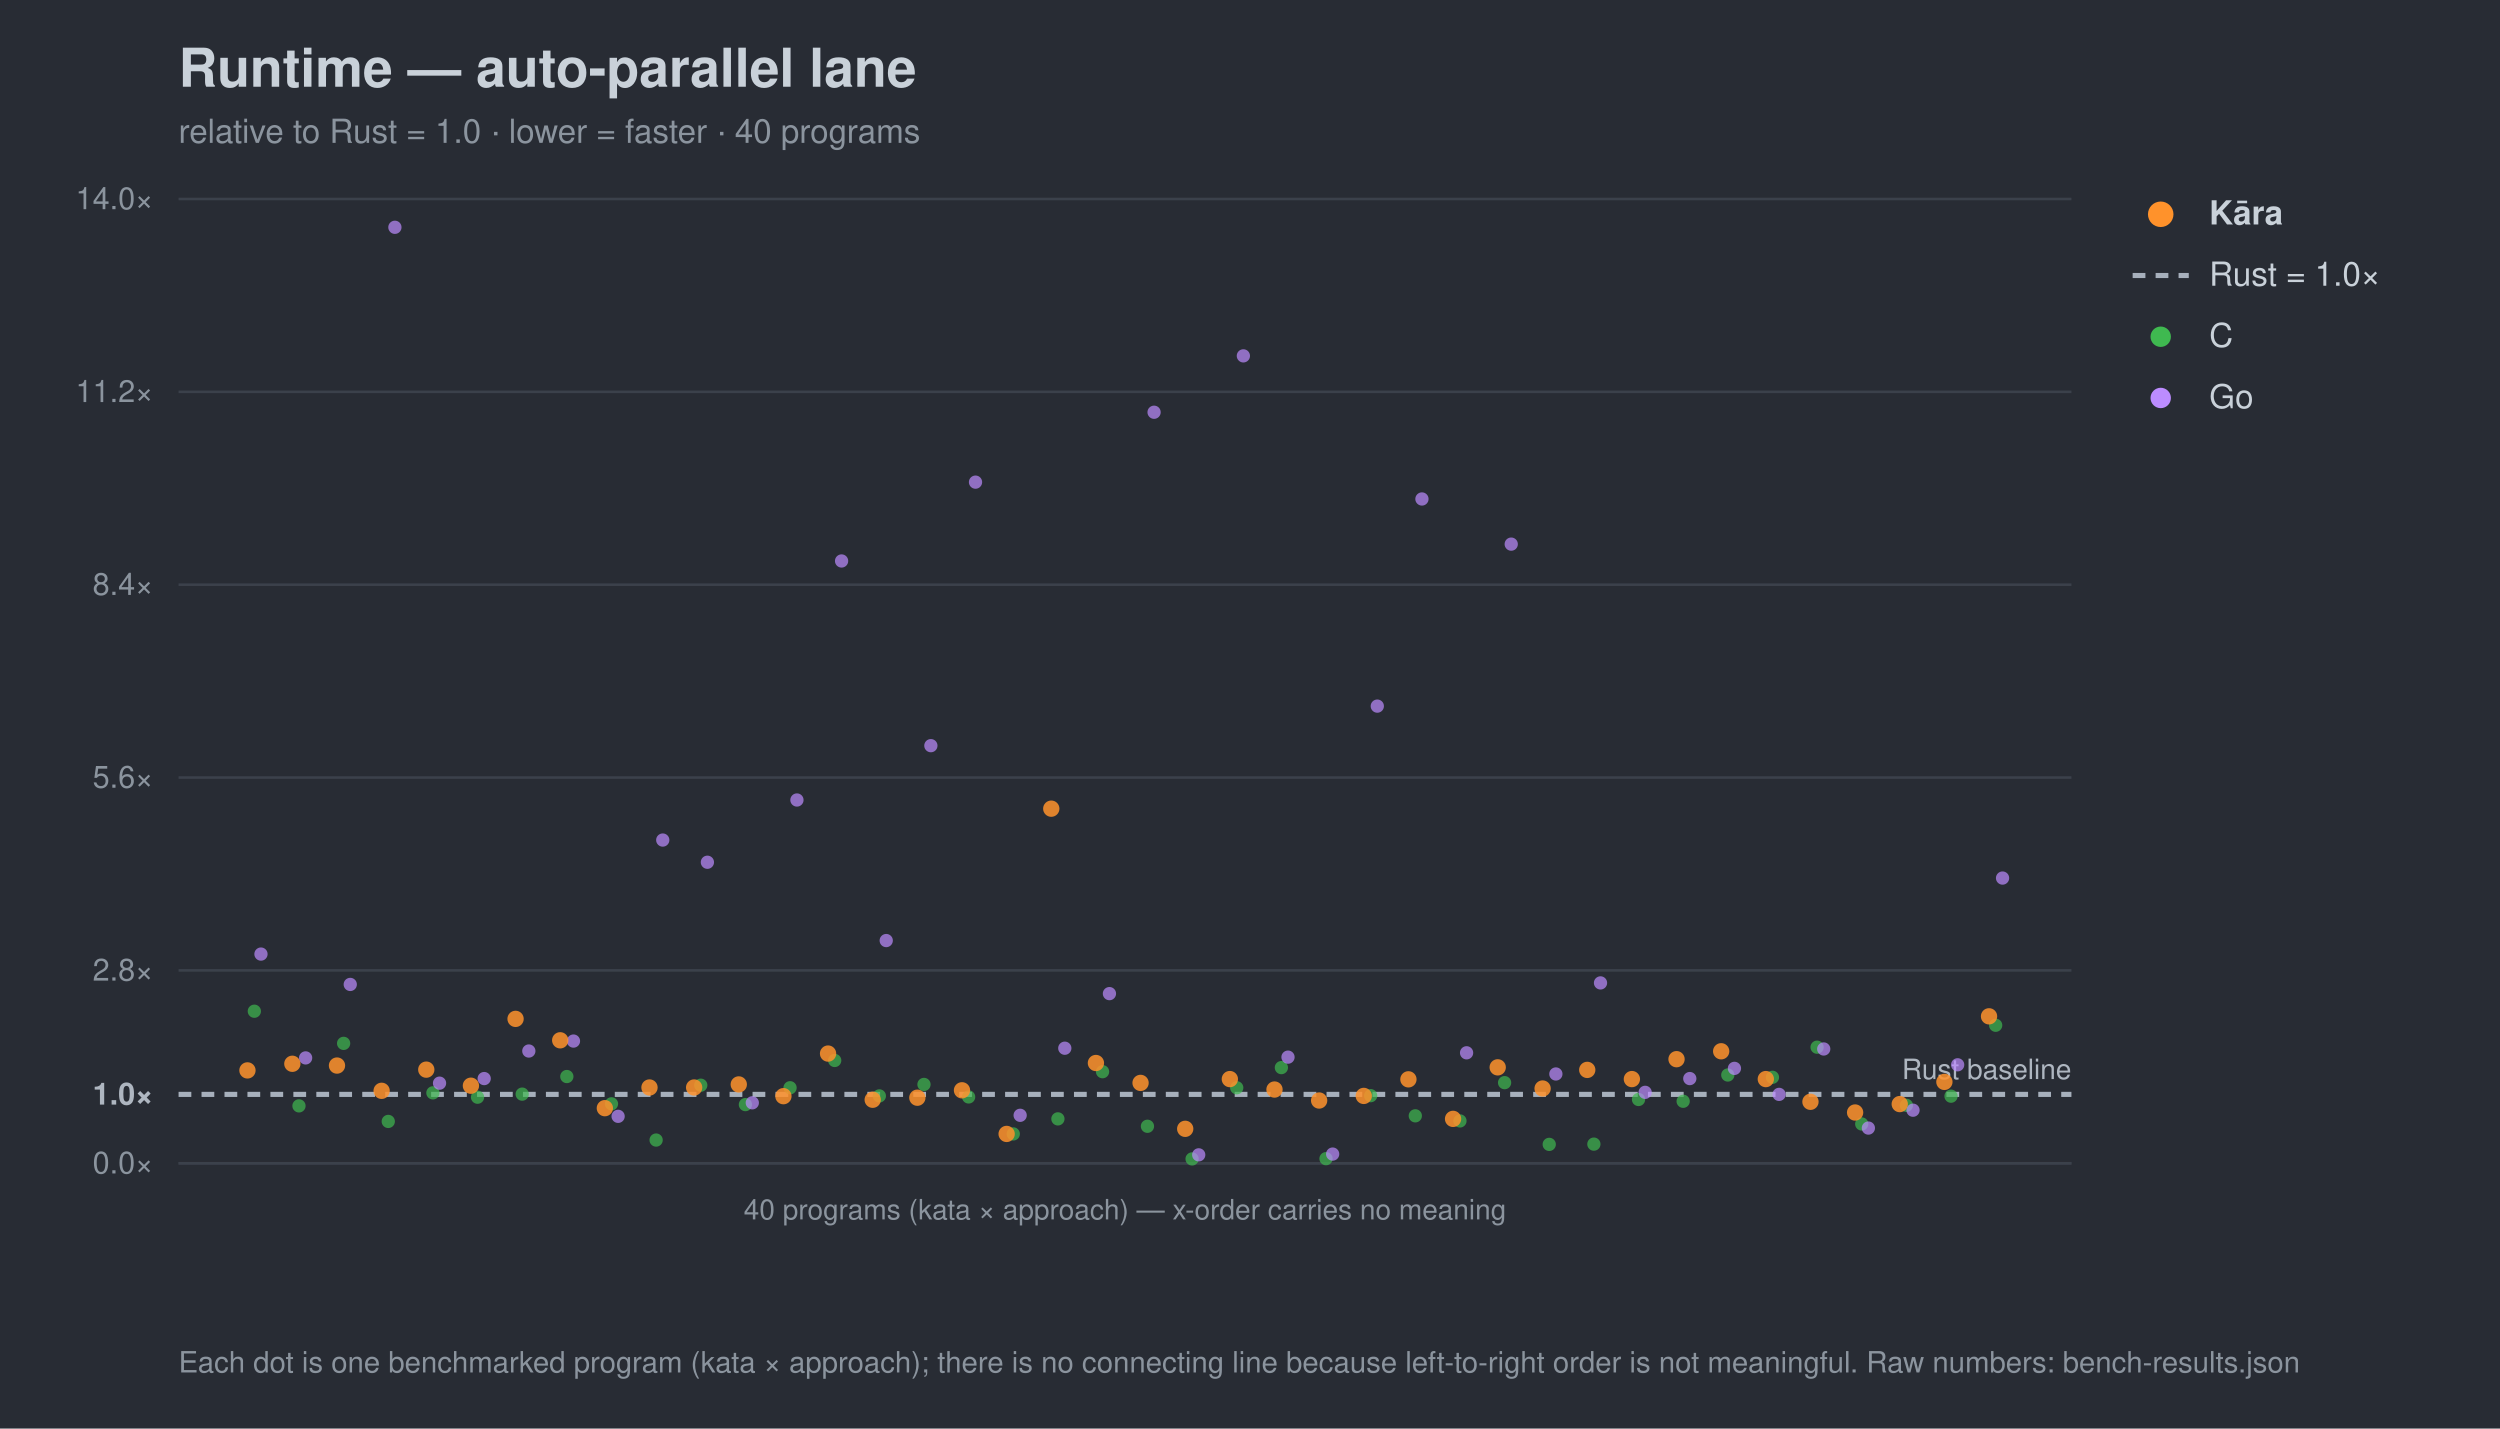
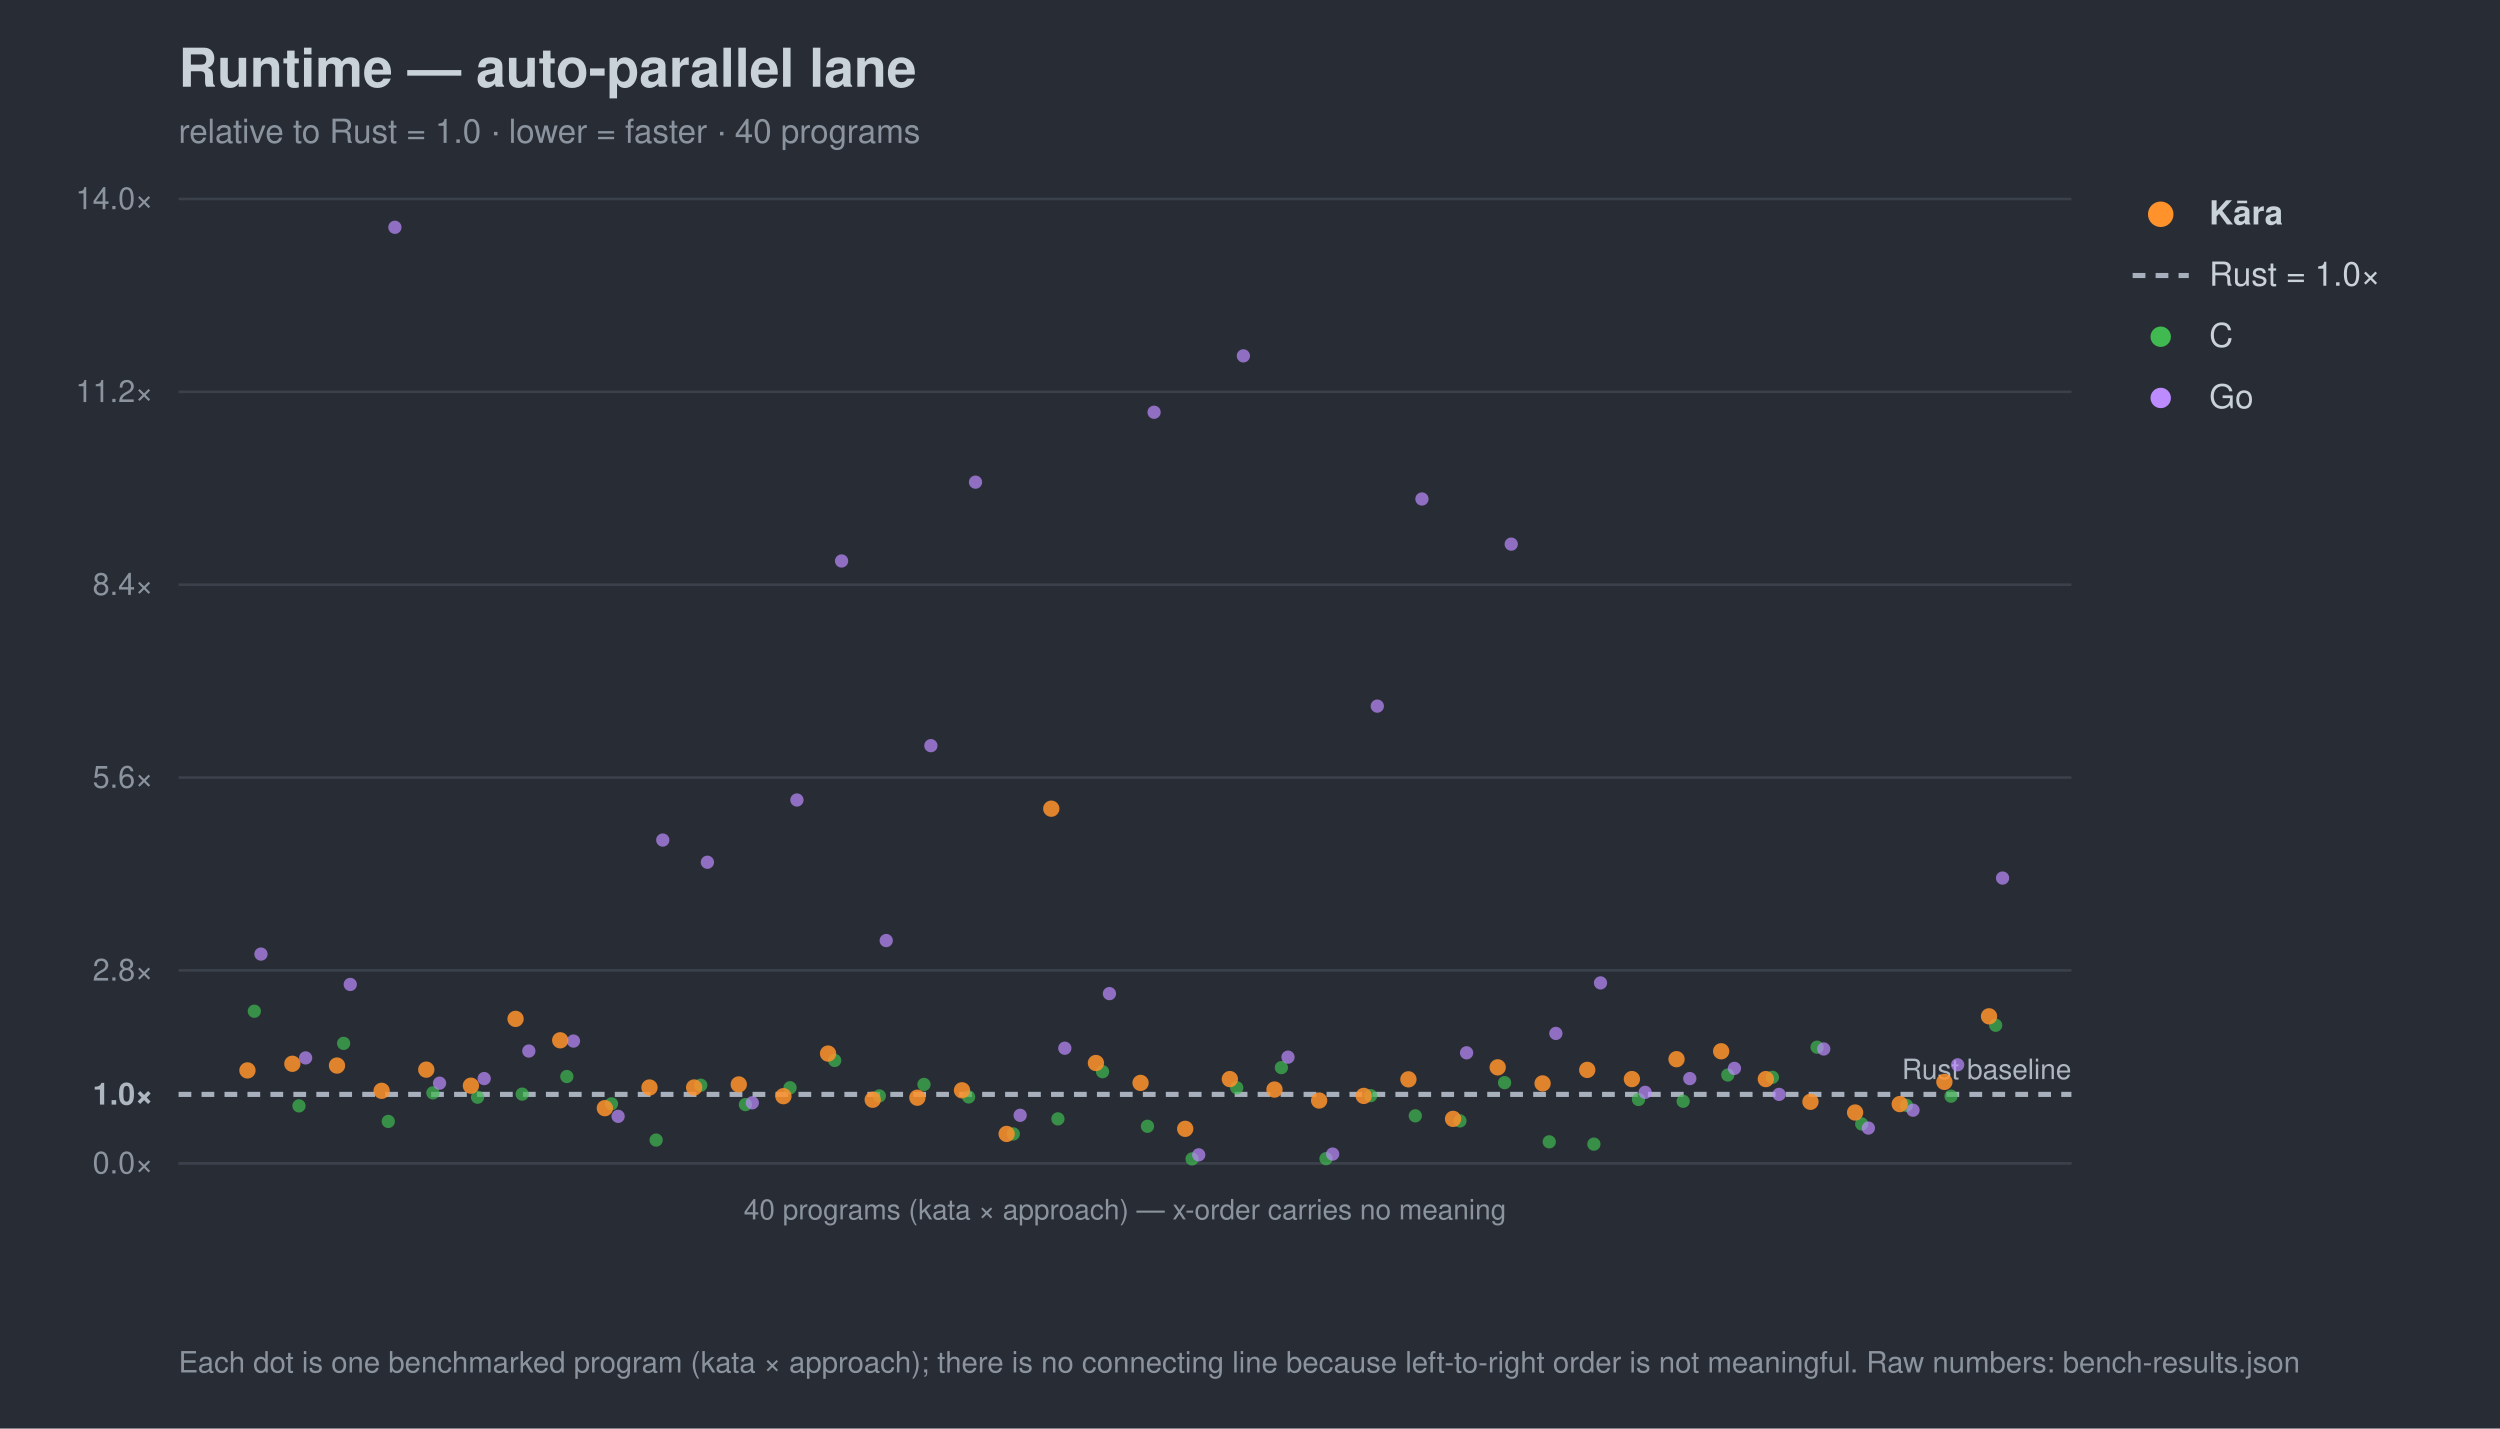
<svg xmlns="http://www.w3.org/2000/svg" width="980" height="560" viewBox="0 0 980 560" font-family="-apple-system,Segoe UI,Helvetica,Arial,sans-serif">
  <rect width="980" height="560" fill="#282c34" />
  <text x="70" y="34" font-size="21" font-weight="700" fill="#c9d1d9">Runtime — auto-parallel lane</text>
  <text x="70" y="56" font-size="13" fill="#8b949e">relative to Rust = 1.0 · lower = faster · 40 programs</text>
  <line x1="70" y1="456.0" x2="812" y2="456.0" stroke="#3b414b" stroke-width="1" />
  <text x="60" y="460.0" font-size="12" text-anchor="end" fill="#8b949e">0.0×</text>
  <line x1="70" y1="429.0" x2="812" y2="429.0" stroke="#a7b0bc" stroke-width="2" stroke-dasharray="5 4" />
  <text x="60" y="433.0" font-size="12" text-anchor="end" fill="#aeb6c0" font-weight="700">1.0×</text>
  <line x1="70" y1="380.4" x2="812" y2="380.4" stroke="#3b414b" stroke-width="1" />
  <text x="60" y="384.4" font-size="12" text-anchor="end" fill="#8b949e">2.8×</text>
  <line x1="70" y1="304.8" x2="812" y2="304.8" stroke="#3b414b" stroke-width="1" />
  <text x="60" y="308.8" font-size="12" text-anchor="end" fill="#8b949e">5.6×</text>
  <line x1="70" y1="229.2" x2="812" y2="229.2" stroke="#3b414b" stroke-width="1" />
  <text x="60" y="233.2" font-size="12" text-anchor="end" fill="#8b949e">8.4×</text>
  <line x1="70" y1="153.6" x2="812" y2="153.6" stroke="#3b414b" stroke-width="1" />
  <text x="60" y="157.6" font-size="12" text-anchor="end" fill="#8b949e">11.2×</text>
  <line x1="70" y1="78.0" x2="812" y2="78.0" stroke="#3b414b" stroke-width="1" />
  <text x="60" y="82.0" font-size="12" text-anchor="end" fill="#8b949e">14.0×</text>
  <text x="812" y="423.0" font-size="11" text-anchor="end" fill="#aeb6c0">Rust baseline</text>
  <line x1="70" y1="456" x2="812" y2="456" stroke="#3b414b" />
  <text x="441.0" y="478" font-size="11" text-anchor="middle" fill="#8b949e">40 programs (kata × approach) — x-order carries no meaning</text>
  <circle cx="99.7" cy="396.4" r="2.6" fill="#3fb950" opacity="0.7" />
  <circle cx="117.2" cy="433.5" r="2.6" fill="#3fb950" opacity="0.7" />
  <circle cx="134.7" cy="409.0" r="2.6" fill="#3fb950" opacity="0.7" />
  <circle cx="152.2" cy="439.6" r="2.6" fill="#3fb950" opacity="0.7" />
  <circle cx="169.7" cy="428.4" r="2.6" fill="#3fb950" opacity="0.7" />
  <circle cx="187.2" cy="430.1" r="2.6" fill="#3fb950" opacity="0.7" />
  <circle cx="204.7" cy="428.9" r="2.6" fill="#3fb950" opacity="0.7" />
  <circle cx="222.2" cy="422.0" r="2.6" fill="#3fb950" opacity="0.7" />
  <circle cx="239.7" cy="432.7" r="2.6" fill="#3fb950" opacity="0.7" />
  <circle cx="257.2" cy="446.9" r="2.6" fill="#3fb950" opacity="0.7" />
  <circle cx="274.7" cy="425.4" r="2.6" fill="#3fb950" opacity="0.7" />
  <circle cx="292.2" cy="433.0" r="2.6" fill="#3fb950" opacity="0.7" />
  <circle cx="309.7" cy="426.4" r="2.6" fill="#3fb950" opacity="0.7" />
  <circle cx="327.2" cy="415.7" r="2.6" fill="#3fb950" opacity="0.7" />
  <circle cx="344.7" cy="429.6" r="2.6" fill="#3fb950" opacity="0.7" />
  <circle cx="362.2" cy="425.1" r="2.6" fill="#3fb950" opacity="0.7" />
  <circle cx="379.7" cy="430.0" r="2.6" fill="#3fb950" opacity="0.7" />
  <circle cx="397.2" cy="444.5" r="2.6" fill="#3fb950" opacity="0.7" />
  <circle cx="414.7" cy="438.6" r="2.6" fill="#3fb950" opacity="0.7" />
  <circle cx="432.2" cy="420.1" r="2.6" fill="#3fb950" opacity="0.7" />
  <circle cx="449.8" cy="441.5" r="2.6" fill="#3fb950" opacity="0.7" />
  <circle cx="467.3" cy="454.3" r="2.6" fill="#3fb950" opacity="0.7" />
  <circle cx="484.8" cy="426.4" r="2.6" fill="#3fb950" opacity="0.7" />
  <circle cx="502.3" cy="418.5" r="2.6" fill="#3fb950" opacity="0.7" />
  <circle cx="519.8" cy="454.2" r="2.6" fill="#3fb950" opacity="0.7" />
  <circle cx="537.3" cy="429.5" r="2.6" fill="#3fb950" opacity="0.7" />
  <circle cx="554.8" cy="437.4" r="2.6" fill="#3fb950" opacity="0.7" />
  <circle cx="572.3" cy="439.4" r="2.6" fill="#3fb950" opacity="0.7" />
  <circle cx="589.8" cy="424.4" r="2.6" fill="#3fb950" opacity="0.7" />
-   <circle cx="607.3" cy="448.6" r="2.6" fill="#3fb950" opacity="0.7" />
+   <circle cx="607.3" cy="447.6" r="2.6" fill="#3fb950" opacity="0.7" />
  <circle cx="624.8" cy="448.5" r="2.6" fill="#3fb950" opacity="0.7" />
  <circle cx="642.3" cy="431.0" r="2.6" fill="#3fb950" opacity="0.7" />
  <circle cx="659.8" cy="431.7" r="2.6" fill="#3fb950" opacity="0.7" />
  <circle cx="677.3" cy="421.4" r="2.6" fill="#3fb950" opacity="0.7" />
  <circle cx="694.8" cy="422.3" r="2.6" fill="#3fb950" opacity="0.7" />
  <circle cx="712.3" cy="410.5" r="2.6" fill="#3fb950" opacity="0.7" />
  <circle cx="729.8" cy="440.6" r="2.6" fill="#3fb950" opacity="0.7" />
  <circle cx="747.3" cy="433.3" r="2.6" fill="#3fb950" opacity="0.7" />
  <circle cx="764.8" cy="429.7" r="2.6" fill="#3fb950" opacity="0.7" />
  <circle cx="782.3" cy="401.9" r="2.6" fill="#3fb950" opacity="0.7" />
  <circle cx="102.3" cy="374.0" r="2.6" fill="#bc8cff" opacity="0.7" />
  <circle cx="119.8" cy="414.7" r="2.6" fill="#bc8cff" opacity="0.7" />
  <circle cx="137.3" cy="385.9" r="2.6" fill="#bc8cff" opacity="0.7" />
  <circle cx="154.8" cy="89.1" r="2.6" fill="#bc8cff" opacity="0.7" />
  <circle cx="172.3" cy="424.6" r="2.6" fill="#bc8cff" opacity="0.7" />
  <circle cx="189.8" cy="422.8" r="2.6" fill="#bc8cff" opacity="0.7" />
  <circle cx="207.3" cy="412.0" r="2.6" fill="#bc8cff" opacity="0.7" />
  <circle cx="224.8" cy="408.1" r="2.6" fill="#bc8cff" opacity="0.7" />
  <circle cx="242.3" cy="437.6" r="2.6" fill="#bc8cff" opacity="0.7" />
  <circle cx="259.8" cy="329.3" r="2.6" fill="#bc8cff" opacity="0.7" />
  <circle cx="277.3" cy="338.0" r="2.6" fill="#bc8cff" opacity="0.7" />
  <circle cx="294.9" cy="432.3" r="2.6" fill="#bc8cff" opacity="0.7" />
  <circle cx="312.4" cy="313.6" r="2.6" fill="#bc8cff" opacity="0.7" />
  <circle cx="329.9" cy="219.9" r="2.6" fill="#bc8cff" opacity="0.7" />
  <circle cx="347.4" cy="368.7" r="2.6" fill="#bc8cff" opacity="0.7" />
  <circle cx="364.9" cy="292.3" r="2.6" fill="#bc8cff" opacity="0.7" />
  <circle cx="382.4" cy="189.0" r="2.6" fill="#bc8cff" opacity="0.7" />
  <circle cx="399.9" cy="437.2" r="2.6" fill="#bc8cff" opacity="0.7" />
  <circle cx="417.4" cy="410.9" r="2.6" fill="#bc8cff" opacity="0.7" />
  <circle cx="434.9" cy="389.5" r="2.6" fill="#bc8cff" opacity="0.7" />
  <circle cx="452.4" cy="161.6" r="2.6" fill="#bc8cff" opacity="0.7" />
  <circle cx="469.9" cy="452.7" r="2.6" fill="#bc8cff" opacity="0.7" />
  <circle cx="487.4" cy="139.5" r="2.6" fill="#bc8cff" opacity="0.7" />
  <circle cx="504.9" cy="414.4" r="2.6" fill="#bc8cff" opacity="0.7" />
  <circle cx="522.4" cy="452.4" r="2.6" fill="#bc8cff" opacity="0.7" />
  <circle cx="539.9" cy="276.8" r="2.6" fill="#bc8cff" opacity="0.7" />
  <circle cx="557.4" cy="195.6" r="2.6" fill="#bc8cff" opacity="0.7" />
  <circle cx="574.9" cy="412.7" r="2.6" fill="#bc8cff" opacity="0.7" />
  <circle cx="592.4" cy="213.3" r="2.6" fill="#bc8cff" opacity="0.7" />
-   <circle cx="609.9" cy="421.0" r="2.6" fill="#bc8cff" opacity="0.7" />
+   <circle cx="609.9" cy="405.1" r="2.6" fill="#bc8cff" opacity="0.7" />
  <circle cx="627.4" cy="385.3" r="2.6" fill="#bc8cff" opacity="0.7" />
  <circle cx="644.9" cy="428.2" r="2.6" fill="#bc8cff" opacity="0.7" />
  <circle cx="662.4" cy="422.8" r="2.6" fill="#bc8cff" opacity="0.7" />
  <circle cx="679.9" cy="418.8" r="2.6" fill="#bc8cff" opacity="0.7" />
  <circle cx="697.4" cy="429.0" r="2.6" fill="#bc8cff" opacity="0.7" />
  <circle cx="714.9" cy="411.2" r="2.6" fill="#bc8cff" opacity="0.7" />
  <circle cx="732.4" cy="442.2" r="2.6" fill="#bc8cff" opacity="0.7" />
  <circle cx="749.9" cy="435.2" r="2.6" fill="#bc8cff" opacity="0.7" />
  <circle cx="767.4" cy="417.4" r="2.6" fill="#bc8cff" opacity="0.7" />
  <circle cx="785.0" cy="344.2" r="2.6" fill="#bc8cff" opacity="0.7" />
  <circle cx="97.0" cy="419.6" r="3.2" fill="#ff922b" opacity="0.85" />
  <circle cx="114.6" cy="417.0" r="3.2" fill="#ff922b" opacity="0.85" />
  <circle cx="132.1" cy="417.7" r="3.2" fill="#ff922b" opacity="0.85" />
  <circle cx="149.6" cy="427.6" r="3.2" fill="#ff922b" opacity="0.85" />
  <circle cx="167.1" cy="419.3" r="3.2" fill="#ff922b" opacity="0.85" />
  <circle cx="184.6" cy="425.6" r="3.2" fill="#ff922b" opacity="0.85" />
  <circle cx="202.1" cy="399.4" r="3.2" fill="#ff922b" opacity="0.85" />
  <circle cx="219.6" cy="407.8" r="3.2" fill="#ff922b" opacity="0.85" />
  <circle cx="237.1" cy="434.4" r="3.2" fill="#ff922b" opacity="0.85" />
  <circle cx="254.6" cy="426.3" r="3.2" fill="#ff922b" opacity="0.85" />
  <circle cx="272.1" cy="426.3" r="3.2" fill="#ff922b" opacity="0.85" />
  <circle cx="289.6" cy="425.1" r="3.2" fill="#ff922b" opacity="0.85" />
  <circle cx="307.1" cy="429.7" r="3.2" fill="#ff922b" opacity="0.85" />
  <circle cx="324.6" cy="413.0" r="3.2" fill="#ff922b" opacity="0.85" />
  <circle cx="342.1" cy="431.1" r="3.2" fill="#ff922b" opacity="0.85" />
  <circle cx="359.6" cy="430.3" r="3.2" fill="#ff922b" opacity="0.85" />
  <circle cx="377.1" cy="427.4" r="3.2" fill="#ff922b" opacity="0.85" />
  <circle cx="394.6" cy="444.5" r="3.2" fill="#ff922b" opacity="0.85" />
  <circle cx="412.1" cy="317.0" r="3.2" fill="#ff922b" opacity="0.85" />
  <circle cx="429.6" cy="416.7" r="3.2" fill="#ff922b" opacity="0.85" />
  <circle cx="447.1" cy="424.5" r="3.2" fill="#ff922b" opacity="0.85" />
  <circle cx="464.6" cy="442.5" r="3.2" fill="#ff922b" opacity="0.85" />
  <circle cx="482.1" cy="423.0" r="3.2" fill="#ff922b" opacity="0.85" />
  <circle cx="499.6" cy="427.1" r="3.2" fill="#ff922b" opacity="0.85" />
  <circle cx="517.1" cy="431.4" r="3.2" fill="#ff922b" opacity="0.85" />
  <circle cx="534.6" cy="429.6" r="3.2" fill="#ff922b" opacity="0.85" />
  <circle cx="552.1" cy="423.1" r="3.2" fill="#ff922b" opacity="0.85" />
  <circle cx="569.6" cy="438.6" r="3.2" fill="#ff922b" opacity="0.85" />
  <circle cx="587.1" cy="418.4" r="3.2" fill="#ff922b" opacity="0.85" />
-   <circle cx="604.7" cy="426.7" r="3.2" fill="#ff922b" opacity="0.85" />
+   <circle cx="604.7" cy="424.7" r="3.2" fill="#ff922b" opacity="0.85" />
  <circle cx="622.2" cy="419.4" r="3.2" fill="#ff922b" opacity="0.85" />
  <circle cx="639.7" cy="423.0" r="3.2" fill="#ff922b" opacity="0.85" />
  <circle cx="657.2" cy="415.2" r="3.2" fill="#ff922b" opacity="0.85" />
  <circle cx="674.7" cy="412.1" r="3.2" fill="#ff922b" opacity="0.85" />
  <circle cx="692.2" cy="423.0" r="3.2" fill="#ff922b" opacity="0.85" />
  <circle cx="709.7" cy="431.9" r="3.2" fill="#ff922b" opacity="0.85" />
  <circle cx="727.2" cy="436.1" r="3.2" fill="#ff922b" opacity="0.85" />
  <circle cx="744.7" cy="432.8" r="3.2" fill="#ff922b" opacity="0.85" />
  <circle cx="762.2" cy="424.1" r="3.2" fill="#ff922b" opacity="0.85" />
  <circle cx="779.7" cy="398.4" r="3.2" fill="#ff922b" opacity="0.85" />
  <circle cx="847" cy="84" r="5" fill="#ff922b" />
  <text x="866" y="88" font-size="13" fill="#c9d1d9" font-weight="700">Kāra</text>
  <line x1="836" y1="108" x2="858" y2="108" stroke="#a7b0bc" stroke-width="2" stroke-dasharray="5 4" />
  <text x="866" y="112" font-size="13" fill="#c9d1d9" font-weight="400">Rust = 1.0×</text>
  <circle cx="847" cy="132" r="4" fill="#3fb950" />
  <text x="866" y="136" font-size="13" fill="#c9d1d9" font-weight="400">C</text>
  <circle cx="847" cy="156" r="4" fill="#bc8cff" />
  <text x="866" y="160" font-size="13" fill="#c9d1d9" font-weight="400">Go</text>
  <text x="70" y="538" font-size="11.5" fill="#8b949e">Each dot is one benchmarked program (kata × approach); there is no connecting line because left-to-right order is not meaningful. Raw numbers: bench-results.json</text>
</svg>
